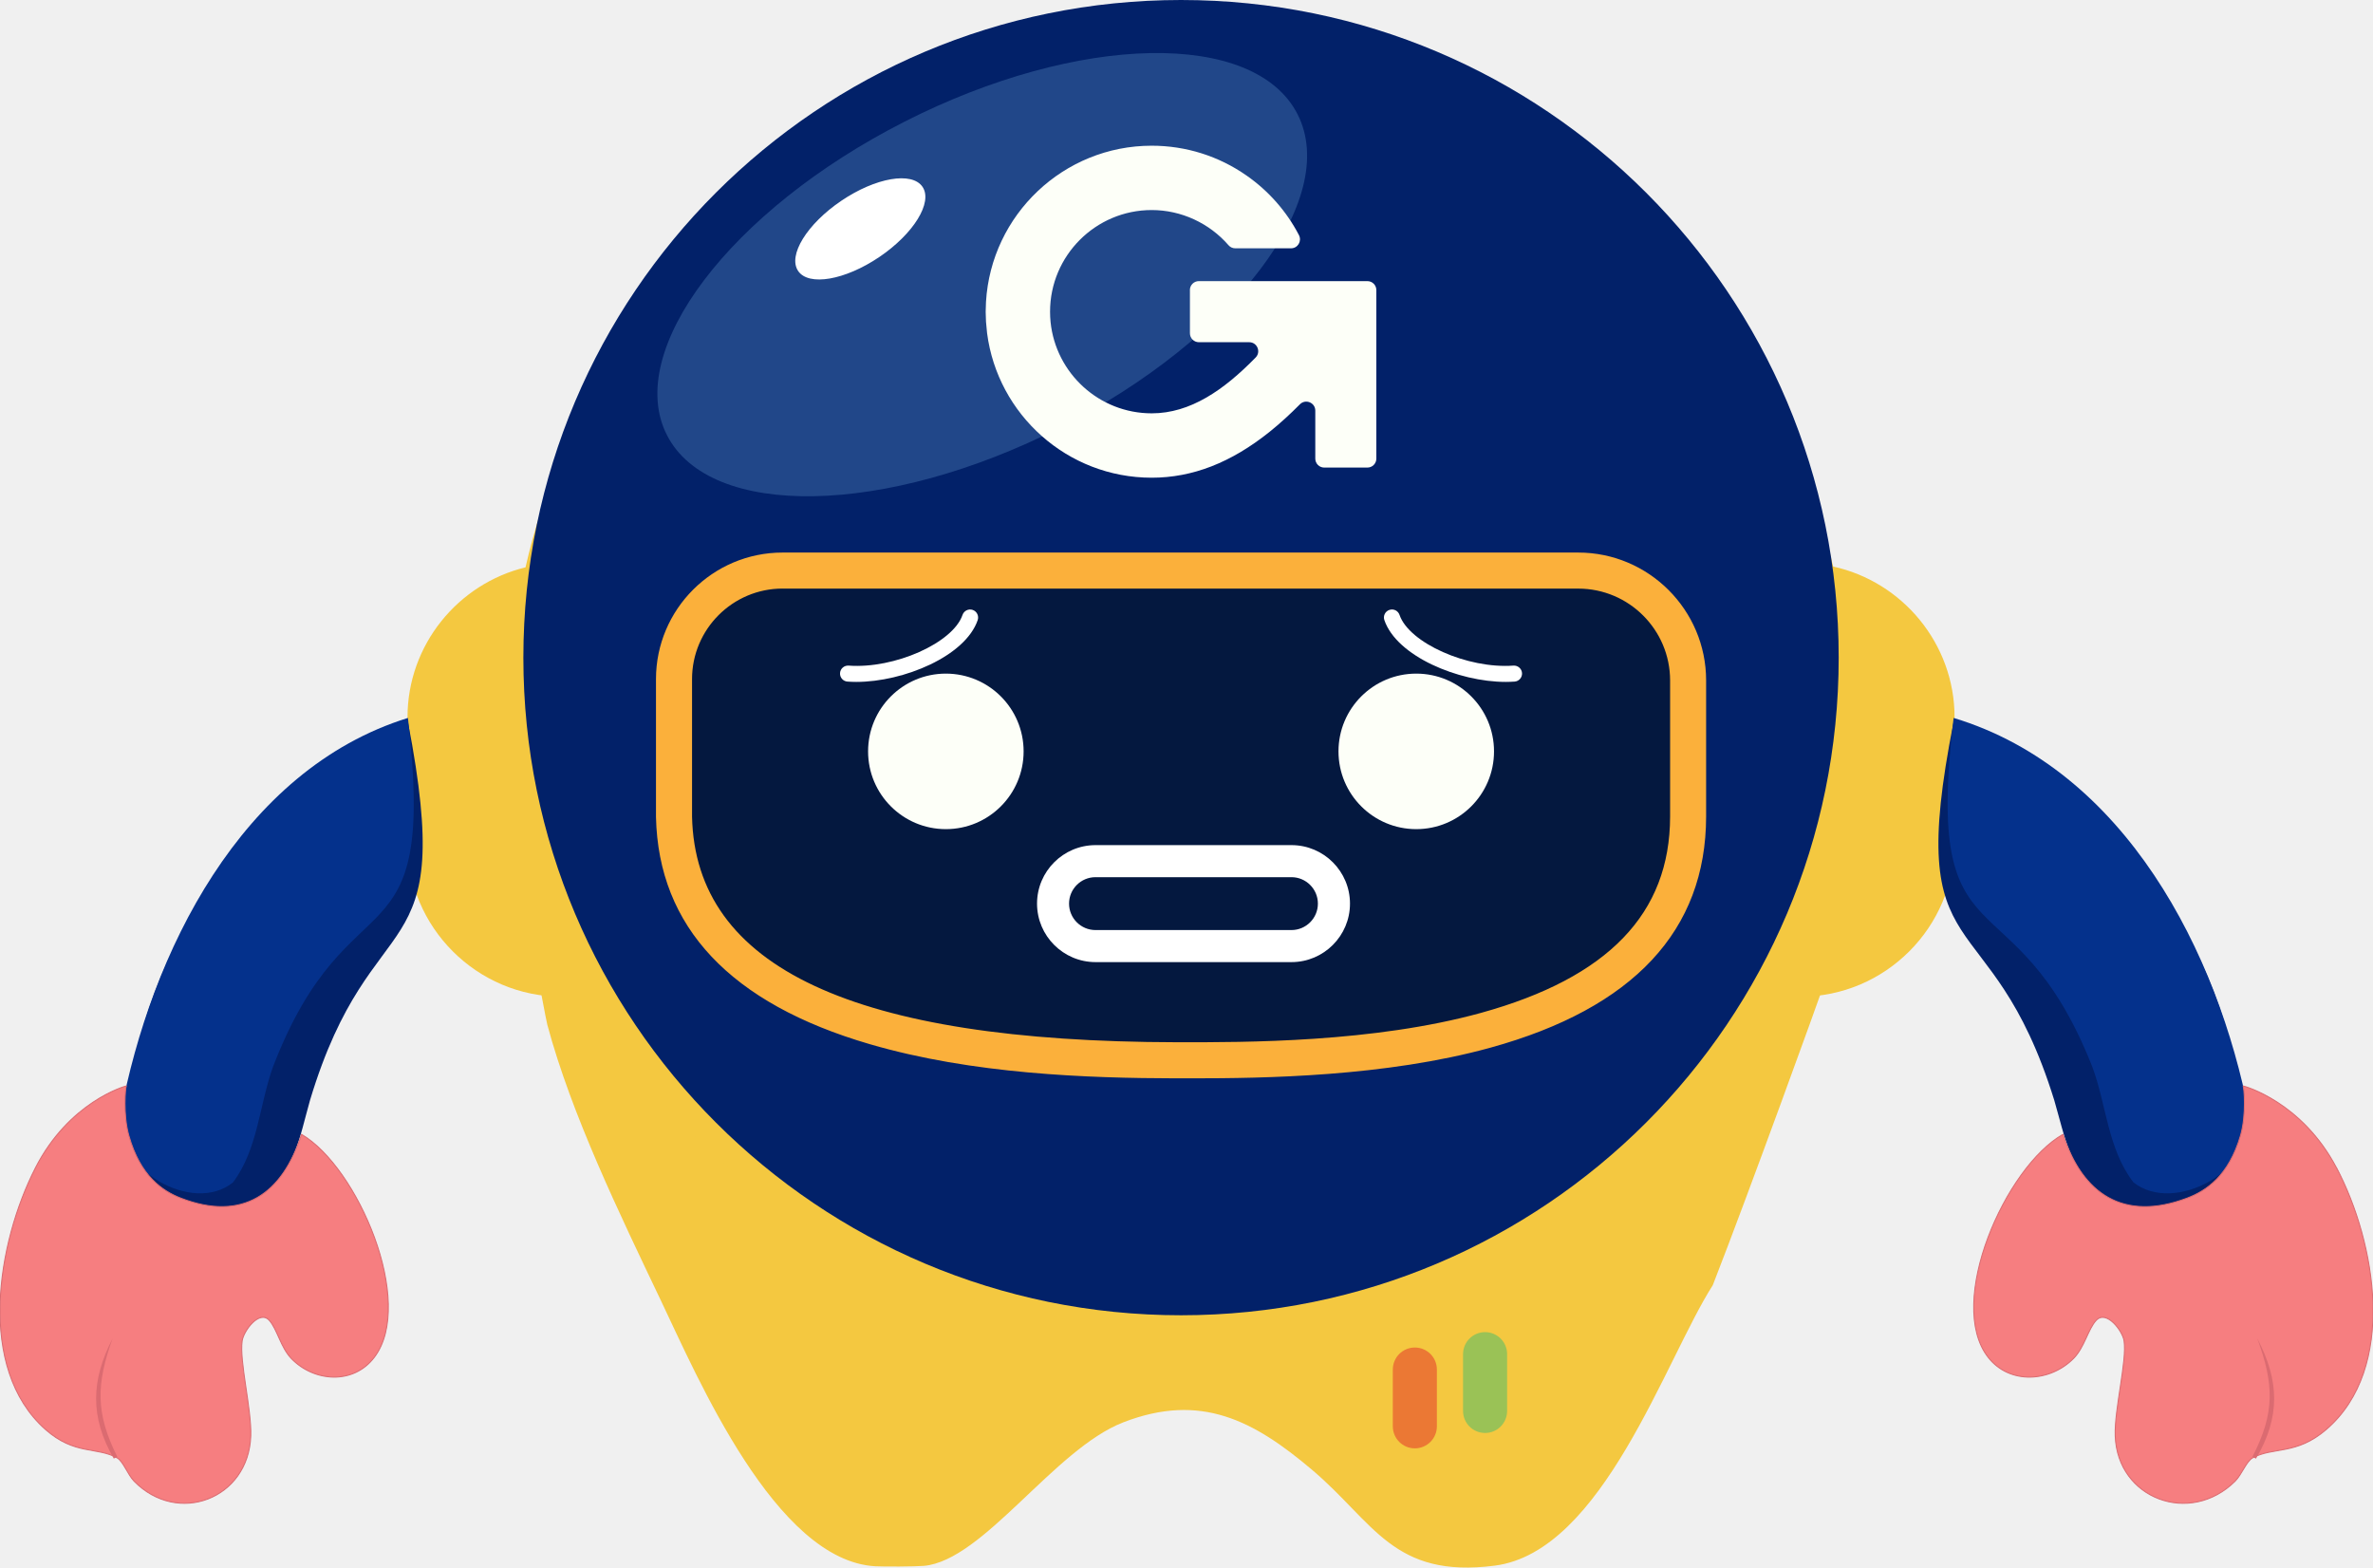
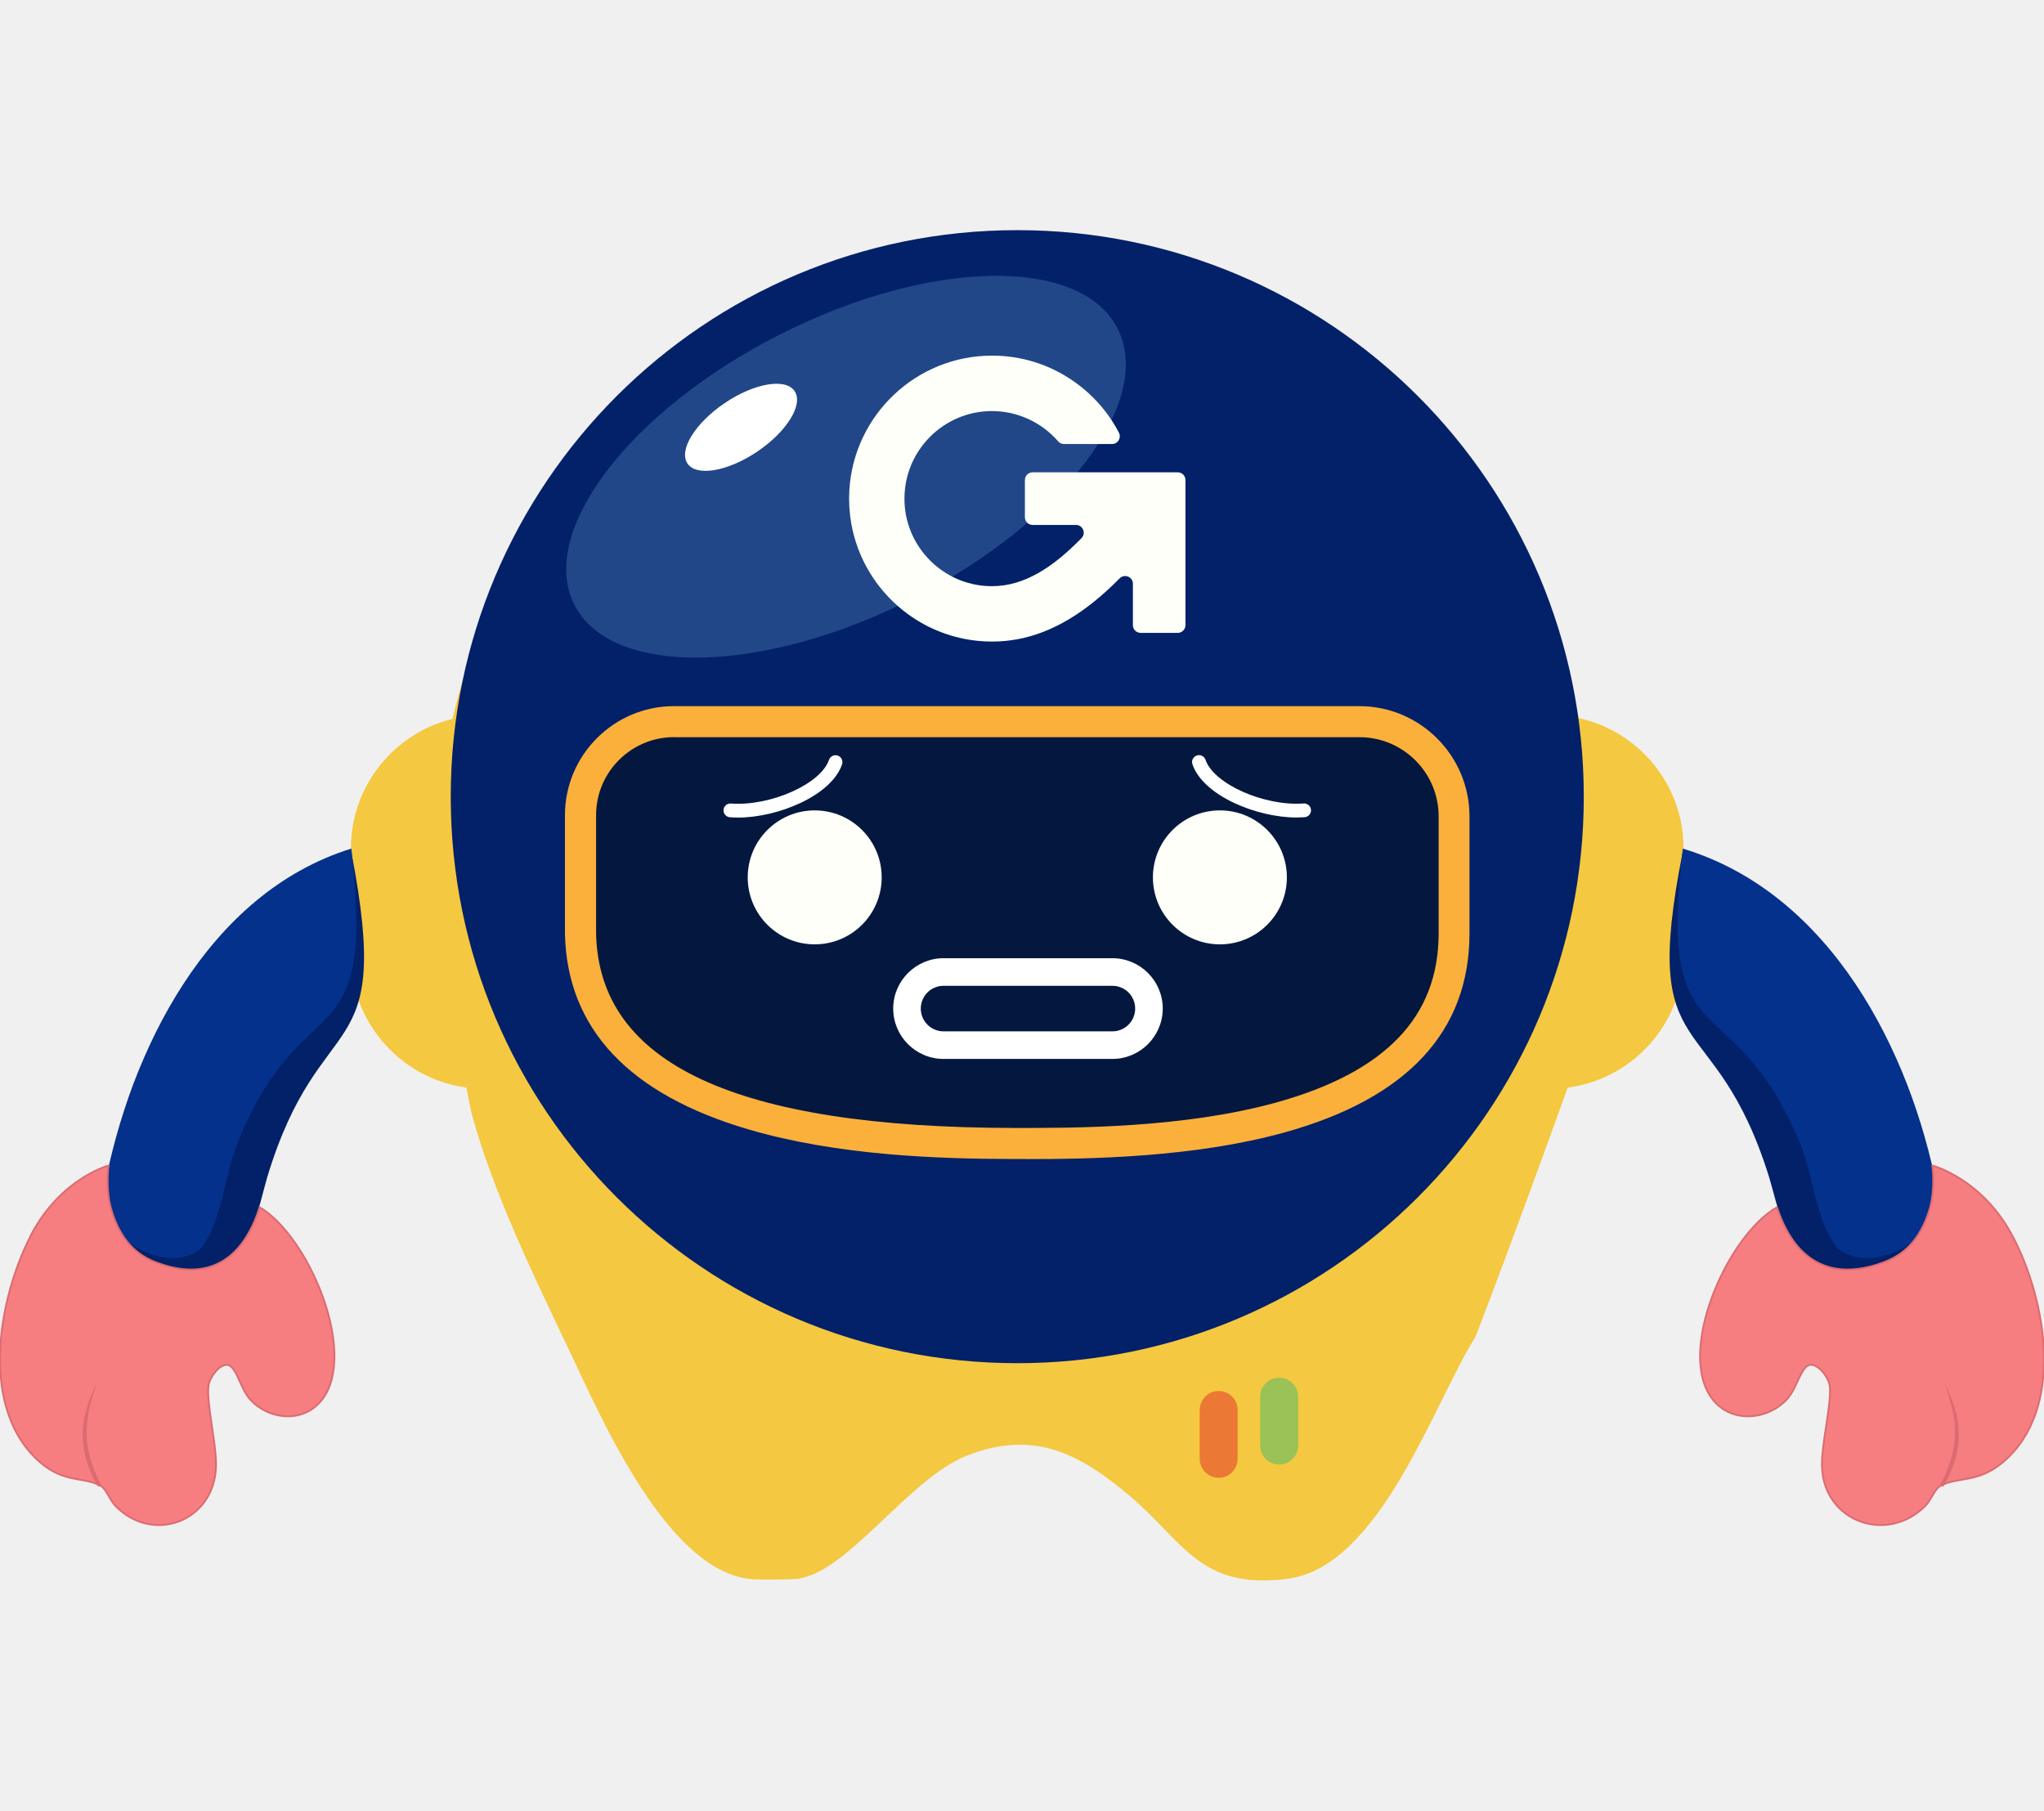
- <svg xmlns="http://www.w3.org/2000/svg" id="Layer_1" data-name="Layer 1" viewBox="0 0 592.29 391.28">
+ <svg xmlns="http://www.w3.org/2000/svg" id="Layer_1" version="1.1" viewBox="0 0 289 256">
  <defs>
    <style>
-       .cls-1 {
+       .st0 {
        fill: #9ac256;
      }

-       .cls-2 {
+       .st1 {
        fill: #176a68;
      }

-       .cls-3 {
+       .st2 {
        fill: #db6b71;
      }

-       .cls-4 {
+       .st3 {
        fill: #fff;
      }

-       .cls-5 {
+       .st4 {
        fill: #f67e80;
        stroke: #db6b71;
        stroke-linejoin: round;
        stroke-width: .25px;
      }

-       .cls-6 {
+       .st5 {
        fill: #022169;
      }

-       .cls-7 {
+       .st6 {
        fill: #04318c;
      }

-       .cls-8 {
+       .st7 {
        fill: #eb7834;
      }

-       .cls-9 {
+       .st8 {
        fill: #f4c840;
      }

-       .cls-10 {
+       .st9 {
        fill: #fbb03b;
      }

-       .cls-11 {
+       .st10 {
        fill: #214789;
      }

-       .cls-12 {
+       .st11 {
        fill: #04183f;
      }

-       .cls-13 {
+       .st12 {
        fill: #fdfff8;
      }
    </style>
  </defs>
-   <path class="cls-9" d="M487.85,179.03v31.24c0,21.18-17.32,38.51-38.5,38.51h-2.92c-26.5,57.47-84.62,97.36-152.06,97.36s-125.56-39.89-152.05-97.36h-2.11c-21.18,0-38.5-17.33-38.5-38.51v-31.24c0-18.06,12.61-33.33,29.46-37.42C148.08,67.07,214.73,11.43,294.37,11.43s146.19,55.55,163.17,129.98c17.27,3.78,30.31,19.24,30.31,37.62Z" />
-   <path class="cls-2" d="M387.39,353.29c-3.04,0-5.5-2.46-5.5-5.5v-14.17c0-3.04,2.46-5.5,5.5-5.5s5.5,2.46,5.5,5.5v14.17c0,3.04-2.46,5.5-5.5,5.5Z" />
+   <path class="st8" d="M238.04,119.9v15.24c0,10.33-8.45,18.79-18.79,18.79h-1.42c-12.93,28.04-41.29,47.51-74.2,47.51s-61.27-19.46-74.19-47.51h-1.03c-10.33,0-18.79-8.46-18.79-18.79v-15.24c0-8.81,6.15-16.26,14.37-18.26,8.25-36.37,40.77-63.52,79.63-63.52s71.33,27.1,79.62,63.42c8.43,1.84,14.79,9.39,14.79,18.36h0Z" />
+   <path class="st1" d="M189.02,204.92c-1.48,0-2.68-1.2-2.68-2.68v-6.91c0-1.48,1.2-2.68,2.68-2.68s2.68,1.2,2.68,2.68v6.91c0,1.48-1.2,2.68-2.68,2.68Z" />
  <g>
-     <path class="cls-9" d="M454.49,247.9h-12.37c-28.24,54.26-90.14,87.03-161.03,83.94-2.88-.17-27.14-4.32-36.64-7.13-43.48-11.63-77.76-40.19-97.05-76.81h-12.34c.88,4.71,1.47,7.62,1.55,7.89,6.04,22.46,18,47.13,28.31,68.76,9.21,19.3,28.65,65,53.55,66.4,2.12.12,9.91.09,12.13-.1,14.85-1.33,32.5-29.12,49.76-35.82,19.37-7.5,32.59-.45,47.11,11.84,15.52,13.13,20.21,27.21,45.65,23.92,26.94-3.49,42.5-51.42,54.38-69.99,9.29-23.8,26.96-72.71,26.97-72.91Z" />
-     <path class="cls-8" d="M353.14,361.52c-3.04,0-5.5-2.46-5.5-5.5v-14.17c0-3.04,2.46-5.5,5.5-5.5s5.5,2.46,5.5,5.5v14.17c0,3.04-2.46,5.5-5.5,5.5Z" />
-     <path class="cls-1" d="M370.67,357.68c-3.04,0-5.5-2.46-5.5-5.5v-14.17c0-3.04,2.46-5.5,5.5-5.5s5.5,2.46,5.5,5.5v14.17c0,3.04-2.46,5.5-5.5,5.5Z" />
+     <path class="st8" d="M221.76,153.5h-6.04c-13.78,26.48-43.98,42.47-78.57,40.96-1.41-.08-13.24-2.11-17.88-3.48-21.22-5.67-37.94-19.61-47.35-37.48h-6.02c.43,2.3.72,3.72.76,3.85,2.95,10.96,8.78,23,13.81,33.55,4.49,9.42,13.98,31.72,26.13,32.4,1.03.06,4.84.04,5.92-.05,7.25-.65,15.86-14.21,24.28-17.48,9.45-3.66,15.9-.22,22.99,5.78,7.57,6.41,9.86,13.28,22.27,11.67,13.15-1.7,20.74-25.09,26.53-34.15,4.53-11.61,13.15-35.48,13.16-35.58h0Z" />
+     <path class="st7" d="M172.31,208.94c-1.48,0-2.68-1.2-2.68-2.68v-6.91c0-1.48,1.2-2.68,2.68-2.68s2.68,1.2,2.68,2.68v6.91c0,1.48-1.2,2.68-2.68,2.68Z" />
+     <path class="st0" d="M180.86,207.07c-1.48,0-2.68-1.2-2.68-2.68v-6.91c0-1.48,1.2-2.68,2.68-2.68s2.68,1.2,2.68,2.68v6.91c0,1.48-1.2,2.68-2.68,2.68Z" />
  </g>
  <g>
    <g>
-       <path class="cls-6" d="M101.83,180.26c-41.11,16.47-69.3,61.37-70.34,102.94-.34,13.74,24.23,24.32,34.63,14.79,7.78-7.13,8.45-13.35,11.26-23.37,15.5-51.47,36.74-30.67,24.45-94.36Z" />
-       <path class="cls-7" d="M101.82,179.2c-41.68,12.95-64.17,58.63-71.74,98.91-1.66,14.02,18.13,25.1,28.07,17.03,6.29-8.37,6.54-19.39,10.05-29.02,19.11-49.41,40.95-23.29,33.62-86.92Z" />
+       <path class="st5" d="M49.68,120.5c-20.06,8.04-33.81,29.94-34.32,50.23-.17,6.7,11.82,11.87,16.9,7.22,3.8-3.48,4.12-6.51,5.49-11.4,7.56-25.11,17.93-14.97,11.93-46.04h0Z" />
+       <path class="st6" d="M49.68,119.98c-20.34,6.32-31.31,28.61-35,48.26-.81,6.84,8.85,12.25,13.7,8.31,3.07-4.08,3.19-9.46,4.9-14.16,9.32-24.11,19.98-11.36,16.4-42.41Z" />
    </g>
-     <path class="cls-5" d="M8.84,291.52c-9.57,18.73-14.76,50,2.52,65.3,7.29,6.45,12.87,4.26,17.89,7.09,1.49.84,2.63,4.17,4.22,5.8,10.89,11.15,28.57,4.46,29.12-11.29.23-6.62-2.88-18.68-2.15-23.73.36-2.49,4.31-7.87,6.79-5.1,1.94,2.17,2.85,6.75,5.45,9.47,5.68,5.93,15.53,6.63,20.75-.27,10.34-13.65-4.17-47.49-18.18-55.65-4.71,14.85-14.64,21.89-30.09,15.94-4.68-1.8-10.16-5.57-13-15.63-1.48-5.22-.87-12.06-.63-12.39-.43.09-14.26,3.97-22.7,20.47Z" />
-     <path class="cls-3" d="M28.4,364.08c-5.96-10.36-5.71-19.51-.29-30.01-4.07,11.35-4.33,18.61,1.17,29.55,0,0-.89.46-.89.46h0Z" />
+     <path class="st4" d="M4.31,174.78c-4.67,9.14-7.2,24.4,1.23,31.86,3.56,3.15,6.28,2.08,8.73,3.46.73.41,1.28,2.03,2.06,2.83,5.31,5.44,13.94,2.18,14.21-5.51.11-3.23-1.41-9.11-1.05-11.58.18-1.21,2.1-3.84,3.31-2.49.95,1.06,1.39,3.29,2.66,4.62,2.77,2.89,7.58,3.24,10.12-.13,5.05-6.66-2.03-23.17-8.87-27.15-2.3,7.25-7.14,10.68-14.68,7.78-2.28-.88-4.96-2.72-6.34-7.63-.72-2.55-.42-5.88-.31-6.05-.21.04-6.96,1.94-11.08,9.99h0Z" />
+     <path class="st2" d="M13.85,210.19c-2.91-5.06-2.79-9.52-.14-14.64-1.99,5.54-2.11,9.08.57,14.42l-.43.22h0Z" />
  </g>
  <g>
    <g>
-       <path class="cls-6" d="M487.61,180.26c42.27,16.47,71.24,61.37,72.31,102.94.35,13.74-24.91,24.32-35.61,14.79-8-7.13-8.68-13.35-11.58-23.37-15.94-51.47-37.78-30.67-25.13-94.36Z" />
-       <path class="cls-7" d="M487.62,179.2c42.85,12.95,65.97,58.63,73.75,98.91,1.7,14.02-18.64,25.1-28.86,17.03-6.47-8.37-6.72-19.39-10.34-29.02-19.64-49.41-42.1-23.29-34.56-86.92Z" />
+       <path class="st5" d="M237.92,120.5c20.63,8.04,34.76,29.94,35.28,50.23.17,6.7-12.15,11.87-17.38,7.22-3.9-3.48-4.24-6.51-5.65-11.4-7.78-25.11-18.43-14.97-12.26-46.04h0Z" />
+       <path class="st6" d="M237.93,119.98c20.91,6.32,32.19,28.61,35.99,48.26.83,6.84-9.1,12.25-14.08,8.31-3.16-4.08-3.28-9.46-5.05-14.16-9.58-24.11-20.54-11.36-16.86-42.41h0Z" />
    </g>
-     <path class="cls-5" d="M583.21,291.52c9.84,18.73,15.18,50-2.59,65.3-7.49,6.45-13.23,4.26-18.4,7.09-1.53.84-2.7,4.17-4.34,5.8-11.2,11.15-29.37,4.46-29.93-11.29-.24-6.62,2.96-18.68,2.21-23.73-.37-2.49-4.43-7.87-6.98-5.1-1.99,2.17-2.93,6.75-5.61,9.47-5.84,5.93-15.97,6.63-21.34-.27-10.63-13.65,4.29-47.49,18.69-55.65,4.84,14.85,15.05,21.89,30.93,15.94,4.81-1.8,10.44-5.57,13.37-15.63,1.52-5.22.89-12.06.65-12.39.44.09,14.66,3.97,23.33,20.47Z" />
-     <path class="cls-3" d="M562.2,363.61c5.67-10.97,5.39-18.16,1.19-29.54,5.57,10.54,5.81,19.64-.31,30.02,0,0-.88-.47-.88-.47h0Z" />
+     <path class="st4" d="M284.57,174.78c4.8,9.14,7.41,24.4-1.26,31.86-3.65,3.15-6.46,2.08-8.98,3.46-.75.41-1.32,2.03-2.12,2.83-5.46,5.44-14.33,2.18-14.6-5.51-.12-3.23,1.44-9.11,1.08-11.58-.18-1.21-2.16-3.84-3.41-2.49-.97,1.06-1.43,3.29-2.74,4.62-2.85,2.89-7.79,3.24-10.41-.13-5.19-6.66,2.09-23.17,9.12-27.15,2.36,7.25,7.34,10.68,15.09,7.78,2.35-.88,5.09-2.72,6.52-7.63.74-2.55.43-5.88.32-6.05.21.04,7.15,1.94,11.38,9.99h0Z" />
+     <path class="st2" d="M274.32,209.96c2.77-5.35,2.63-8.86.58-14.41,2.72,5.14,2.83,9.58-.15,14.65l-.43-.23h0Z" />
  </g>
  <g>
    <g>
-       <circle class="cls-6" cx="294.78" cy="164.15" r="164.15" />
-       <ellipse class="cls-11" cx="245.17" cy="68.57" rx="88.3" ry="42.83" transform="translate(-4.45 118.59) rotate(-26.96)" />
-       <ellipse class="cls-4" cx="214.73" cy="57.12" rx="18.74" ry="8.47" transform="translate(4.86 130.11) rotate(-34.07)" />
+       <circle class="st5" cx="143.83" cy="112.64" r="80.1" />
+       <ellipse class="st10" cx="119.62" cy="65.99" rx="43.08" ry="20.9" transform="translate(-16.92 61.4) rotate(-26.96)" />
+       <ellipse class="st3" cx="104.77" cy="60.42" rx="9.14" ry="4.13" transform="translate(-15.86 69.06) rotate(-34.07)" />
    </g>
-     <path class="cls-13" d="M297,72.42v10.76c0,1.24,1,2.24,2.24,2.24h12.56c1.98,0,2.99,2.39,1.61,3.81-7.95,8.14-16.31,13.94-25.95,13.94-13.11,0-23.93-10-25.24-22.77-.09-.86-.13-1.74-.13-2.6,0-13.99,11.38-25.37,25.37-25.37,7.39,0,14.4,3.28,19.18,8.79.42.49,1.04.76,1.68.76h13.91c1.7,0,2.76-1.8,1.98-3.3-3.08-5.91-7.53-10.99-13.07-14.86-6.97-4.87-15.16-7.45-23.68-7.45-22.02,0-40.07,17.26-41.36,38.97l-.08,2.47c0,.61.07,2.28.08,2.49.01.19.27,2.85.27,2.85,2.63,20.33,20.04,36.09,41.08,36.09,10.19,0,19.82-3.75,29.43-11.45,2.66-2.13,5.17-4.45,7.57-6.87,1.41-1.42,3.84-.43,3.84,1.57v11.98c0,1.24,1,2.24,2.24,2.24h10.76c1.24,0,2.24-1,2.24-2.24v-42.06c0-1.24-1-2.24-2.24-2.24h-42.06c-1.24,0-2.24,1-2.24,2.24Z" />
+     <path class="st12" d="M144.91,67.88v5.25c0,.61.49,1.09,1.09,1.09h6.13c.97,0,1.46,1.17.79,1.86-3.88,3.97-7.96,6.8-12.66,6.8-6.4,0-11.68-4.88-12.32-11.11-.04-.42-.06-.85-.06-1.27,0-6.83,5.55-12.38,12.38-12.38,3.61,0,7.03,1.6,9.36,4.29.2.24.51.37.82.37h6.79c.83,0,1.35-.88.97-1.61-1.5-2.88-3.67-5.36-6.38-7.25-3.4-2.38-7.4-3.64-11.55-3.64-10.74,0-19.55,8.42-20.18,19.01l-.04,1.21c0,.3.03,1.11.04,1.21,0,.09.13,1.39.13,1.39,1.28,9.92,9.78,17.61,20.04,17.61,4.97,0,9.67-1.83,14.36-5.59,1.3-1.04,2.52-2.17,3.69-3.35.69-.69,1.87-.21,1.87.77v5.85c0,.61.49,1.09,1.09,1.09h5.25c.61,0,1.09-.49,1.09-1.09v-20.52c0-.61-.49-1.09-1.09-1.09h-20.52c-.61,0-1.09.49-1.09,1.09h0Z" />
  </g>
  <g>
    <g>
-       <path class="cls-12" d="M293.63,264.65c35.36.06,127.62.32,127.72-60.82v-33.99c0-15.09-12.35-27.43-27.43-27.43h-198.58c-14.91,0-27.1,12.2-27.1,27.1v34.32c1.31,58.9,90.56,60.76,125.4,60.82Z" />
-       <path class="cls-10" d="M297.43,269.16c-1.27,0-2.49,0-3.63,0h-.18c-22.17-.04-50.9-1.04-76.53-8.53-34.8-10.16-52.75-29.24-53.36-56.69v-34.42c0-17.43,14.18-31.6,31.6-31.6h198.58c17.61,0,31.93,14.33,31.93,31.93v33.99c-.04,28.41-18.14,47.81-53.8,57.66-26.19,7.24-56.44,7.66-74.62,7.66ZM195.33,146.91c-12.46,0-22.6,10.14-22.6,22.6v34.32c.84,37.73,40.39,56.18,120.91,56.32h.18c17.12.03,48.99.08,75.84-7.33,31.72-8.77,47.16-24.79,47.19-48.99v-33.98c0-12.65-10.29-22.93-22.93-22.93h-198.58Z" />
+       <path class="st11" d="M143.27,161.67c17.25.03,62.27.16,62.32-29.68v-16.59c0-7.36-6.03-13.38-13.38-13.38h-96.89c-7.28,0-13.22,5.95-13.22,13.22v16.75c.64,28.74,44.19,29.65,61.19,29.68h0Z" />
+       <path class="st9" d="M145.12,163.87h-1.86c-10.82-.02-24.84-.51-37.34-4.16-16.98-4.96-25.74-14.27-26.04-27.66v-16.79c0-8.5,6.92-15.42,15.42-15.42h96.89c8.59,0,15.58,6.99,15.58,15.58v16.59c-.02,13.86-8.85,23.33-26.25,28.13-12.78,3.53-27.54,3.74-36.41,3.74h0ZM95.31,104.22c-6.08,0-11.03,4.95-11.03,11.03v16.75c.41,18.41,19.71,27.41,59,27.48h.09c8.35.01,23.9.04,37.01-3.58,15.48-4.28,23.01-12.1,23.03-23.9v-16.58c0-6.17-5.02-11.19-11.19-11.19h-96.9Z" />
    </g>
-     <path class="cls-4" d="M322.35,240.15h-48.91c-8.05,0-14.6-6.55-14.6-14.6s6.55-14.6,14.6-14.6h48.91c8.05,0,14.6,6.55,14.6,14.6s-6.55,14.6-14.6,14.6ZM273.43,218.95c-3.64,0-6.6,2.96-6.6,6.6s2.96,6.6,6.6,6.6h48.91c3.64,0,6.6-2.96,6.6-6.6s-2.96-6.6-6.6-6.6h-48.91Z" />
+     <path class="st3" d="M157.28,149.72h-23.87c-3.93,0-7.12-3.2-7.12-7.12s3.2-7.12,7.12-7.12h23.87c3.93,0,7.12,3.2,7.12,7.12s-3.2,7.12-7.12,7.12ZM133.41,139.38c-1.78,0-3.22,1.44-3.22,3.22s1.44,3.22,3.22,3.22h23.87c1.78,0,3.22-1.44,3.22-3.22s-1.44-3.22-3.22-3.22h-23.87Z" />
    <g>
      <g>
-         <circle class="cls-13" cx="353.49" cy="187.55" r="19.41" />
-         <path class="cls-4" d="M375.83,170.21c-11.84,0-27.22-6.42-30.3-15.43-.36-1.05.2-2.18,1.25-2.54,1.05-.36,2.18.2,2.54,1.25,2.38,6.99,16.98,13.5,28.43,12.65,1.09-.07,2.06.75,2.14,1.85.08,1.1-.75,2.06-1.85,2.14-.72.05-1.46.08-2.21.08Z" />
+         <circle class="st12" cx="172.48" cy="124.05" r="9.47" />
+         <path class="st3" d="M183.38,115.59c-5.78,0-13.28-3.13-14.78-7.53-.18-.51.1-1.06.61-1.24s1.06.1,1.24.61c1.16,3.41,8.29,6.59,13.87,6.17.53-.03,1.01.37,1.04.9.04.54-.37,1.01-.9,1.04-.35.02-.71.04-1.08.04h0Z" />
      </g>
      <g>
-         <circle class="cls-13" cx="236.08" cy="187.55" r="19.41" />
-         <path class="cls-4" d="M213.73,170.21c-.75,0-1.49-.03-2.21-.08-1.1-.08-1.93-1.04-1.85-2.14.08-1.1,1.03-1.92,2.14-1.85,11.44.85,26.05-5.66,28.43-12.65.36-1.04,1.49-1.61,2.54-1.25,1.04.36,1.6,1.49,1.25,2.54-3.08,9.01-18.46,15.43-30.3,15.43Z" />
+         <circle class="st12" cx="115.19" cy="124.05" r="9.47" />
+         <path class="st3" d="M104.28,115.59c-.37,0-.73-.01-1.08-.04-.54-.04-.94-.51-.9-1.04.04-.54.5-.94,1.04-.9,5.58.41,12.71-2.76,13.87-6.17.18-.51.73-.79,1.24-.61.51.18.78.73.61,1.24-1.5,4.4-9.01,7.53-14.78,7.53h0Z" />
      </g>
    </g>
  </g>
</svg>
